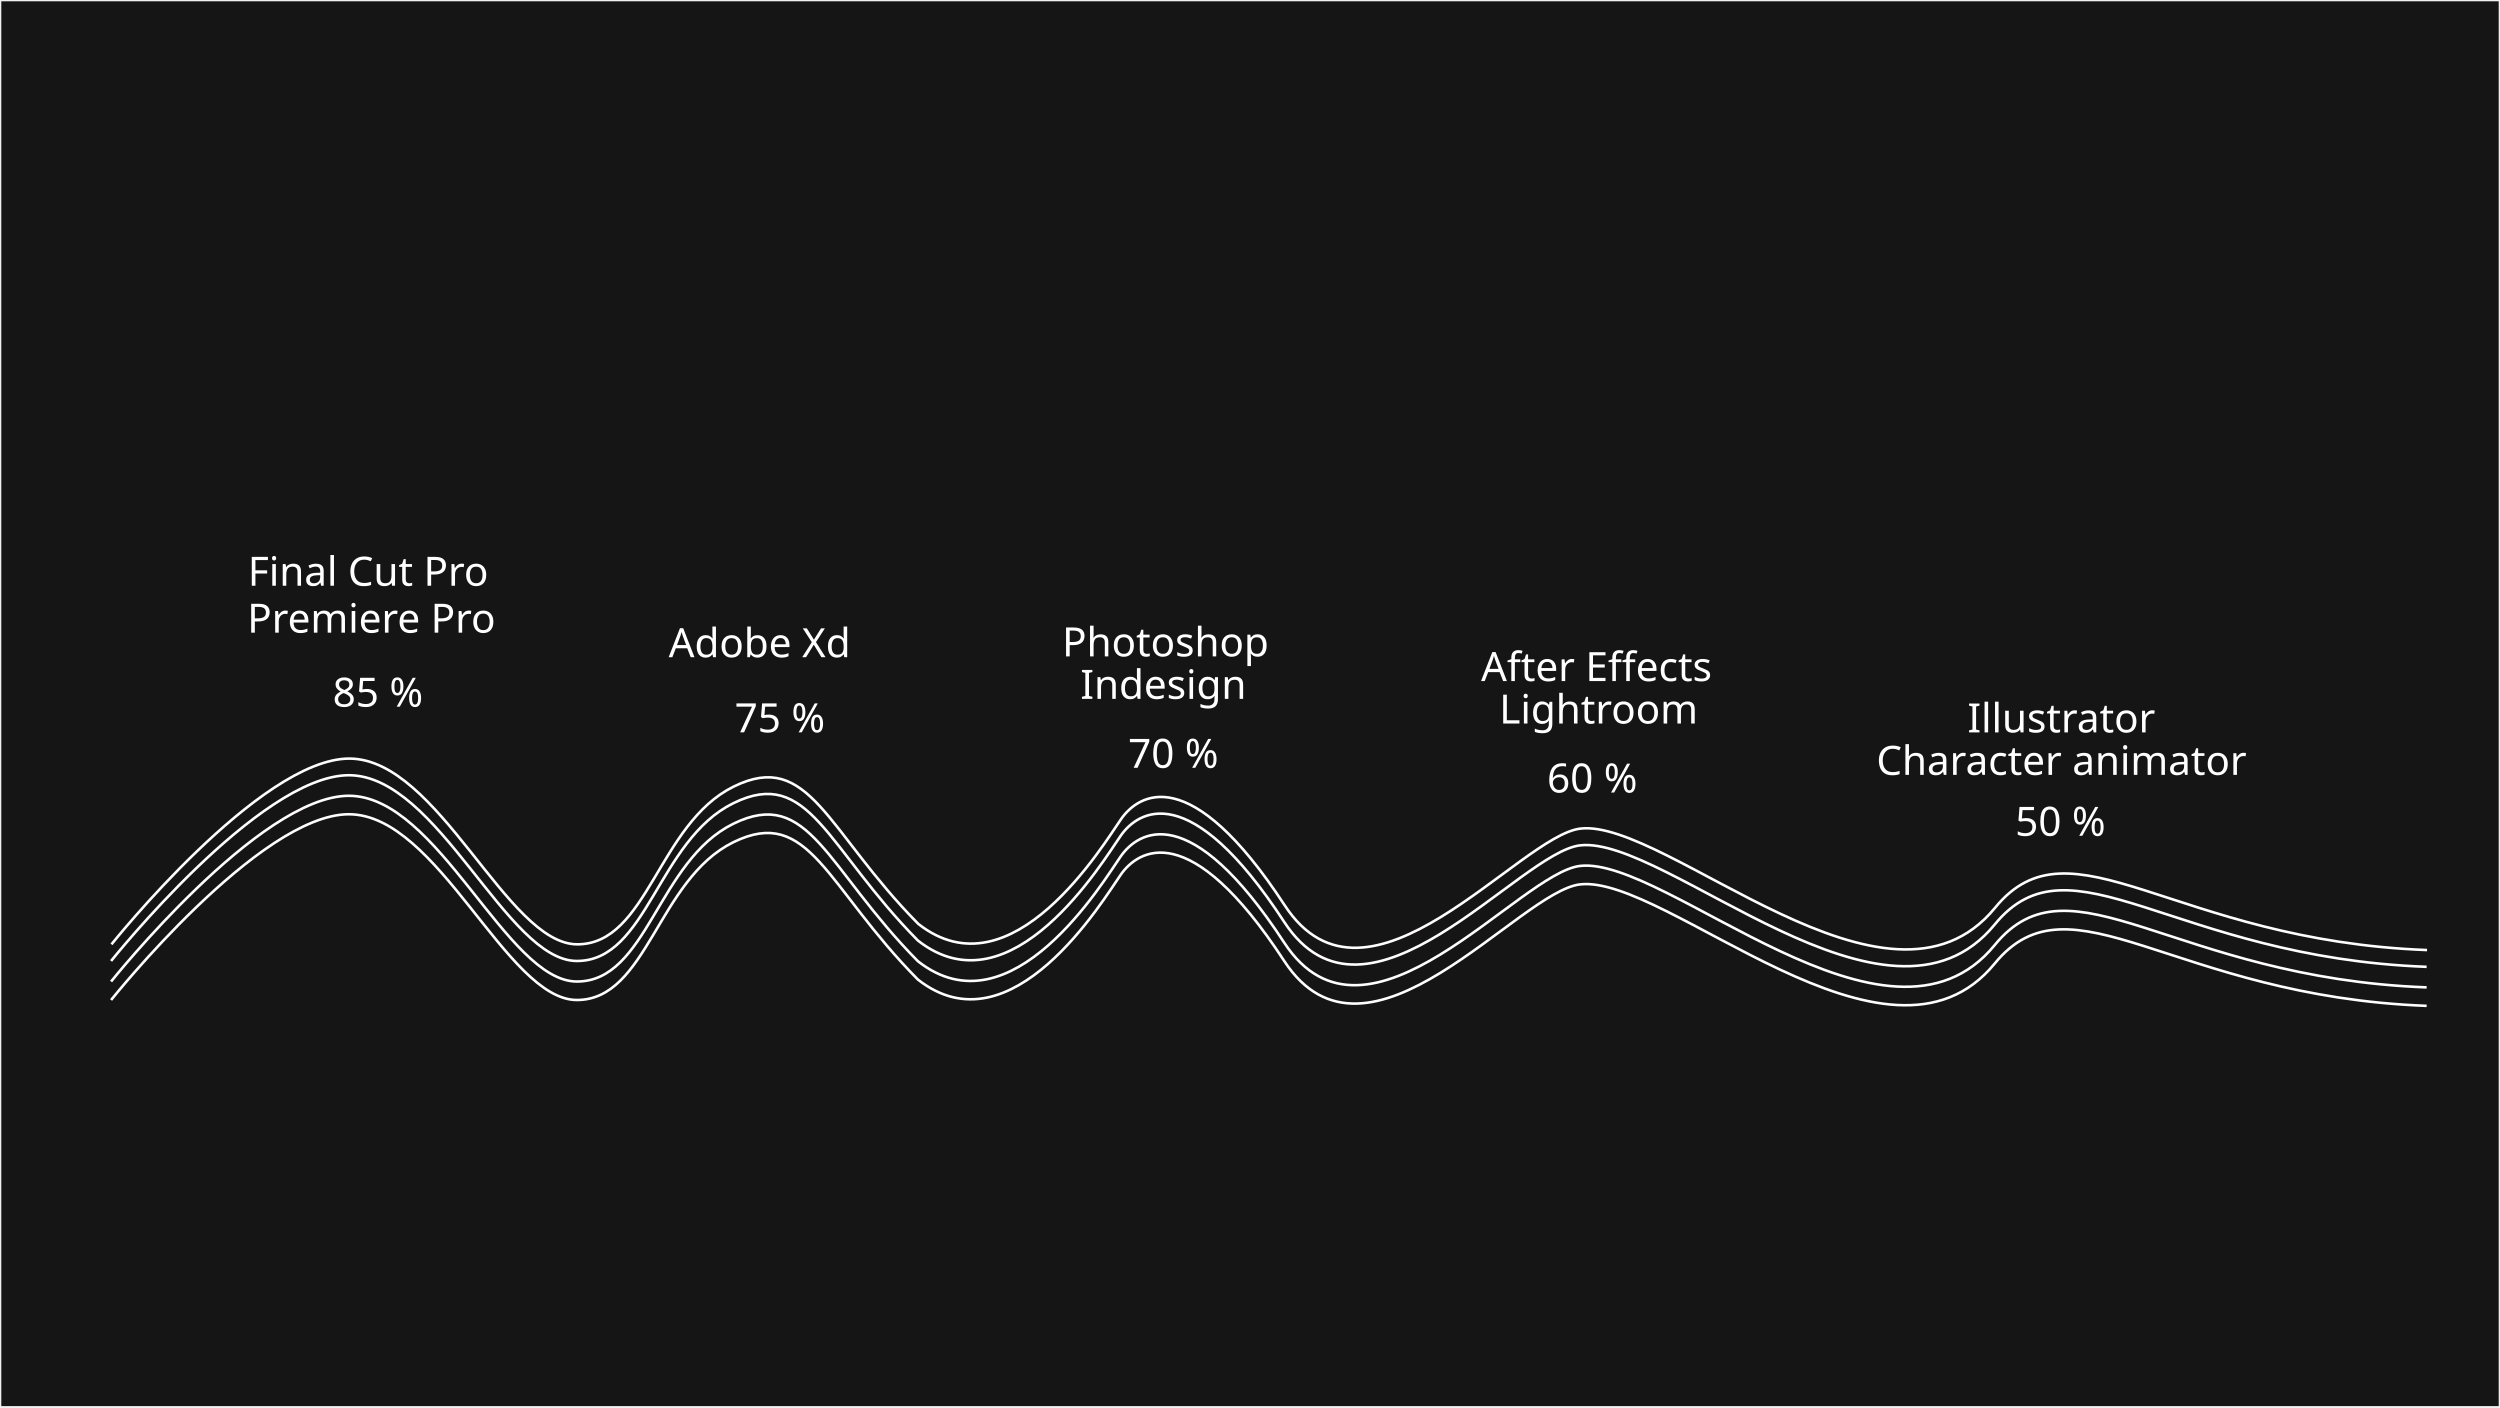
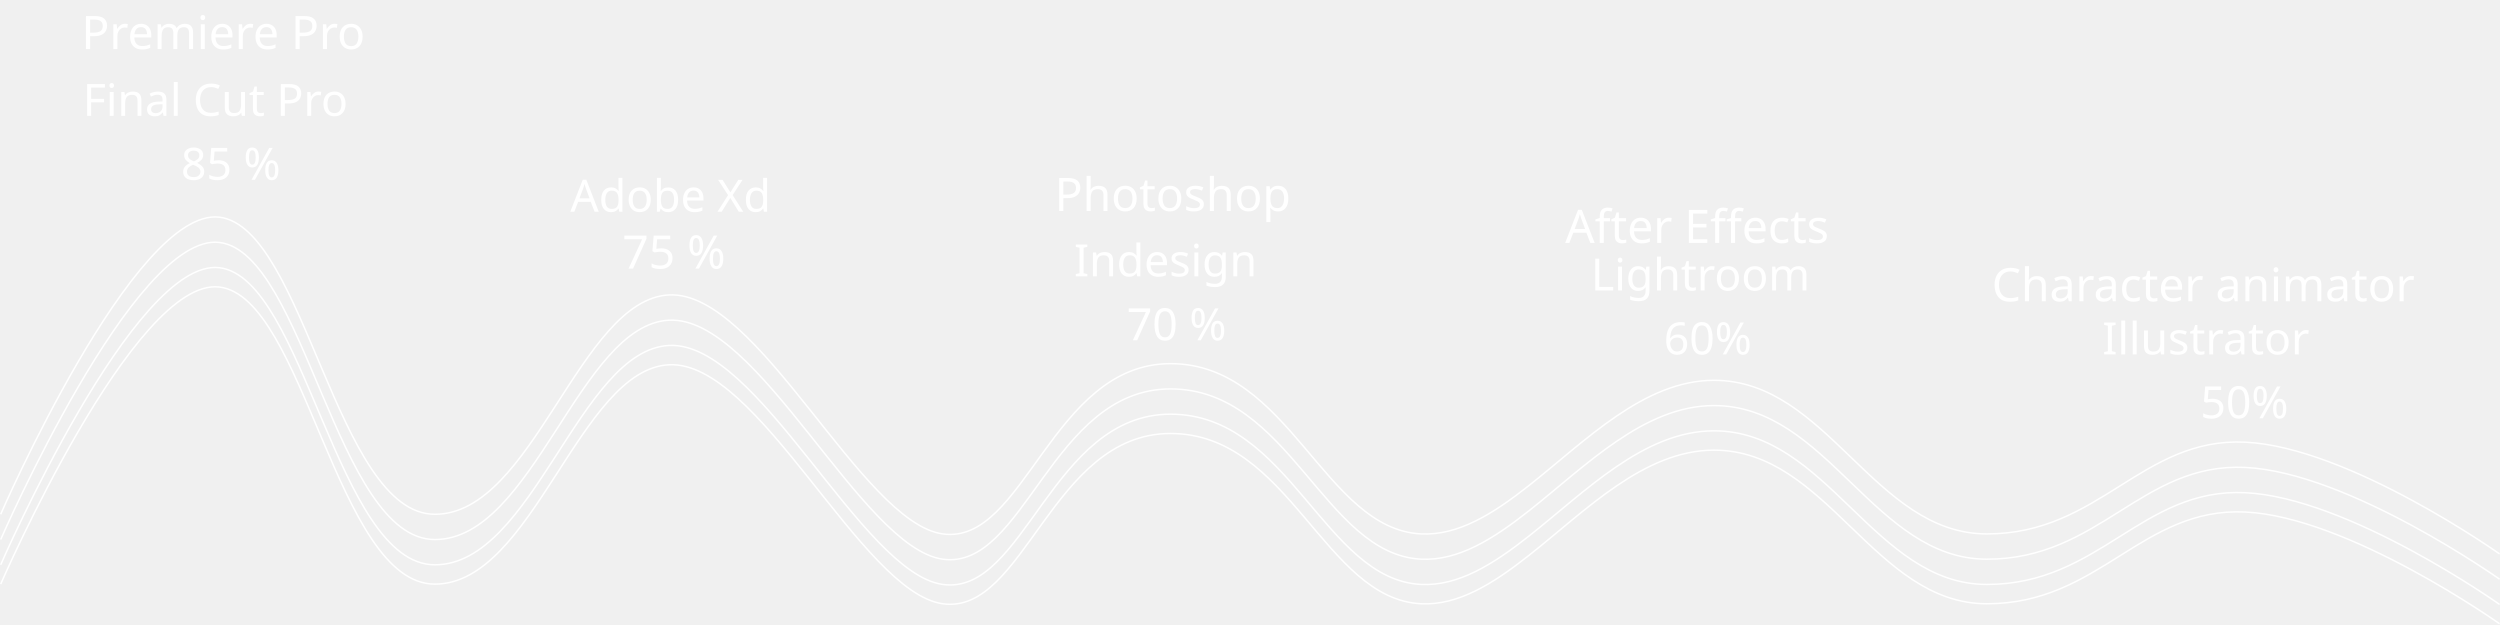
- <svg xmlns="http://www.w3.org/2000/svg" version="1.1" id="Calque_1" x="0px" y="0px" viewBox="0 0 1922 1082" style="enable-background:new 0 0 1922 1082;" xml:space="preserve">
-   <style type="text/css">
- 	.st0{fill:#151515;}
- 	.st1{fill:none;stroke:#FFFDFD;stroke-width:2;stroke-miterlimit:10;}
- 	.st2{fill:#FFFFFF;}
- 	.st3{font-family:'Poppins-Medium';}
- 	.st4{font-size:31.09px;}
- 	.st5{font-family:'Poppins-Light';}
- </style>
-   <rect x="1" y="1" class="st0" width="1920" height="1080" />
-   <path class="st1" d="M85.4,768.8c0,0,114-142.8,182.8-142.8s121.1,142.8,175.3,142.8s62-92.6,120.3-121.3s71.2,34.1,141.9,105.6  c72,56.5,142.7-61.7,155.9-80.6s52.8-45.3,125.7,66.3c63.9,97.7,180.5-53.7,227.6-58.9c66.2-7.3,236.4,161.4,318.6,60.9  c58.7-71.8,137.4,25.3,332.1,32.5" />
-   <path class="st1" d="M85.4,754.6c0,0,114-142.8,182.8-142.8s121.1,142.8,175.3,142.8s62-92.6,120.3-121.3s71.2,34.1,141.9,105.7  c71.9,56.5,142.7-61.7,155.9-80.6s52.8-45.3,125.7,66.3c63.8,97.6,180.6-53.7,227.6-59c66.2-7.3,236.4,161.4,318.6,60.9  c58.7-71.9,137.4,25.3,332.1,32.5" />
-   <path class="st1" d="M85.4,738.8c0,0,114-142.8,182.8-142.8s121.1,142.8,175.3,142.8s62-92.6,120.3-121.3s71.3,34.1,141.9,105.6  c72,56.5,142.7-61.7,155.9-80.6s52.8-45.3,125.7,66.3c63.8,97.7,180.6-53.7,227.6-58.9c66.2-7.3,236.4,161.4,318.6,60.9  c58.7-71.9,137.4,25.3,332.1,32.5" />
-   <path class="st1" d="M85.7,726c0,0,114-142.8,182.8-142.8S389.6,726,443.8,726s62-92.6,120.3-121.3s71.2,34.1,141.9,105.6  c72,56.5,142.7-61.7,155.9-80.6s52.8-45.3,125.7,66.2c63.8,97.7,180.6-53.7,227.6-58.9c66.2-7.3,236.4,161.4,318.6,60.9  c58.7-71.9,137.4,25.3,332.1,32.5" />
-   <text transform="matrix(1 0 0 1 190.56 450.33)" class="st2 st3 st4">Final Cut Pro</text>
-   <text transform="matrix(1 0 0 1 190.11 486.4)" class="st2 st3 st4">Premiere Pro</text>
-   <text transform="matrix(1 0 0 1 255.76 543.29)" class="st2 st5 st4">85 %</text>
-   <text transform="matrix(1 0 0 1 514.07 505.28)" class="st2 st3 st4">Adobe Xd</text>
-   <text transform="matrix(1 0 0 1 564.8 563)" class="st2 st5 st4">75 %</text>
-   <text transform="matrix(1 0 0 1 816.57 504.62)" class="st2 st3 st4">Photoshop</text>
-   <text transform="matrix(1 0 0 1 830.56 537.27)" class="st2 st3 st4">Indesign</text>
-   <text transform="matrix(1 0 0 1 867.3 590.31)" class="st2 st5 st4">70 %</text>
-   <text transform="matrix(1 0 0 1 1138.64 523.59)" class="st2 st3 st4">After Effects</text>
-   <text transform="matrix(1 0 0 1 1152.64 556.24)" class="st2 st3 st4">Lightroom</text>
-   <text transform="matrix(1 0 0 1 1189.37 609.29)" class="st2 st5 st4">60 %</text>
-   <text transform="matrix(1 0 0 1 1512.56 563.08)" class="st2 st3 st4">Illustrator</text>
-   <text transform="matrix(1 0 0 1 1442.6 595.73)" class="st2 st3 st4">Character animator</text>
-   <text transform="matrix(1 0 0 1 1549.29 642.56)" class="st2 st5 st4">50 %</text>
+ <svg xmlns="http://www.w3.org/2000/svg" width="1682.385" height="420.185" viewBox="0 0 1682.385 420.185">
+   <g id="Vagues" transform="translate(-88.366 -2442.744)">
+     <path id="Tracé_2" data-name="Tracé 2" d="M98.824,2885.832s89.84-206.826,147.164-199.93,78.941,199.93,145.057,199.93,97.249-144.583,157.554-147.609,129.2,153.1,184.173,160.829S806.012,2784.47,886.1,2784.47s103.317,111.487,168.7,114.582c24.975,1.182,48.478-13.623,72.4-32.494,38.3-30.217,77.45-70.88,124.656-70.88,76.385,0,107.7,103.375,183.607,103.375s104.079-65.005,173.82-61.746,171.18,75.214,171.18,75.214" transform="translate(-10 -50)" fill="none" stroke="#fff" stroke-width="1" />
+     <path id="Tracé_3" data-name="Tracé 3" d="M98.824,2885.832s89.84-206.826,147.164-199.93,78.941,199.93,145.057,199.93,97.249-144.583,157.554-147.609,129.2,153.1,184.173,160.829S806.012,2784.47,886.1,2784.47s103.317,111.487,168.7,114.582c24.975,1.182,48.478-13.623,72.4-32.494,38.3-30.217,77.45-70.88,124.656-70.88,76.385,0,107.7,103.375,183.607,103.375s104.079-65.005,173.82-61.746,171.18,75.214,171.18,75.214" transform="translate(-10 -63)" fill="none" stroke="#fff" stroke-width="1" />
+     <path id="Tracé_4" data-name="Tracé 4" d="M98.824,2885.832s89.84-206.826,147.164-199.93,78.941,199.93,145.057,199.93,97.249-144.583,157.554-147.609,129.2,153.1,184.173,160.829S806.012,2784.47,886.1,2784.47s103.317,111.487,168.7,114.582c24.975,1.182,48.478-13.623,72.4-32.494,38.3-30.217,77.45-70.88,124.656-70.88,76.385,0,107.7,103.375,183.607,103.375s104.079-65.005,173.82-61.746,171.18,75.214,171.18,75.214" transform="translate(-10 -80)" fill="none" stroke="#fff" stroke-width="1" />
+     <path id="Tracé_5" data-name="Tracé 5" d="M98.824,2885.832s89.84-206.826,147.164-199.93,78.941,199.93,145.057,199.93,97.249-144.583,157.554-147.609,129.2,153.1,184.173,160.829S806.012,2784.47,886.1,2784.47s103.317,111.487,168.7,114.582c24.975,1.182,48.478-13.623,72.4-32.494,38.3-30.217,77.45-70.88,124.656-70.88,76.385,0,107.7,103.375,183.607,103.375s104.079-65.005,173.82-61.746,171.18,75.214,171.18,75.214" transform="translate(-10 -97)" fill="none" stroke="#fff" stroke-width="1" />
+   </g>
+   <g id="Logiciels" transform="translate(-81.22 -2425.52)">
+     <text id="Final_Cut_Pro" data-name="Final Cut Pro" transform="translate(136.945 2471.5)" fill="#fff" font-size="30" font-family="Poppins-Medium, Poppins" font-weight="500">
+       <tspan x="0" y="32">Final Cut Pro</tspan>
+     </text>
+     <text id="_85_" data-name="85 %" transform="translate(203 2514.5)" fill="#fff" font-size="30" font-family="Poppins-ExtraLight, Poppins" font-weight="200">
+       <tspan x="0" y="32">85 %</tspan>
+     </text>
+     <text id="Adobe_Xd" data-name="Adobe Xd" transform="translate(465 2536)" fill="#fff" font-size="30" font-family="Poppins-Medium, Poppins" font-weight="500">
+       <tspan x="0" y="32">Adobe Xd</tspan>
+     </text>
+     <text id="Indesign" transform="translate(804 2579.5)" fill="#fff" font-size="30" font-family="Poppins-Medium, Poppins" font-weight="500">
+       <tspan x="0" y="32">Indesign</tspan>
+     </text>
+     <text id="_70_" data-name="70 %" transform="translate(839.5 2622.5)" fill="#fff" font-size="30" font-family="Poppins-ExtraLight, Poppins" font-weight="200">
+       <tspan x="0" y="32">70 %</tspan>
+     </text>
+     <text id="Lightroom" transform="translate(1151.86 2589)" fill="#fff" font-size="30" font-family="Poppins-Medium, Poppins" font-weight="500">
+       <tspan x="0" y="32">Lightroom</tspan>
+     </text>
+     <text id="_60_" data-name="60%" transform="translate(1200.86 2632)" fill="#fff" font-size="30" font-family="Poppins-ExtraLight, Poppins" font-weight="200">
+       <tspan x="0" y="32">60%</tspan>
+     </text>
+     <text id="Illustrator" transform="translate(1496 2632)" fill="#fff" font-size="30" font-family="Poppins-Medium, Poppins" font-weight="500">
+       <tspan x="0" y="32">Illustrator</tspan>
+     </text>
+     <text id="_50_" data-name="50%" transform="translate(1562 2675)" fill="#fff" font-size="30" font-family="Poppins-ExtraLight, Poppins" font-weight="200">
+       <tspan x="0" y="32">50%</tspan>
+     </text>
+     <text id="_75_" data-name="75 %" transform="translate(500 2606.26)" fill="#fff" font-size="31.09" font-family="Poppins-Light, Poppins" font-weight="300">
+       <tspan x="0" y="0">75 %</tspan>
+     </text>
+     <text id="Photoshop" transform="translate(791 2567.5)" fill="#fff" font-size="31.09" font-family="Poppins-Medium, Poppins" font-weight="500">
+       <tspan x="0" y="0">Photoshop</tspan>
+     </text>
+     <text id="After_Effects" data-name="After Effects" transform="translate(1134.5 2589)" fill="#fff" font-size="31.09" font-family="Poppins-Medium, Poppins" font-weight="500">
+       <tspan x="0" y="0">After Effects</tspan>
+     </text>
+     <text id="Character_animator" data-name="Character animator" transform="translate(1421.6 2628.26)" fill="#fff" font-size="31.09" font-family="Poppins-Medium, Poppins" font-weight="500">
+       <tspan x="0" y="0">Character animator</tspan>
+     </text>
+     <text id="Premiere_Pro" data-name="Premiere Pro" transform="translate(136.055 2458.52)" fill="#fff" font-size="31.09" font-family="Poppins-Medium, Poppins" font-weight="500">
+       <tspan x="0" y="0">Premiere Pro</tspan>
+     </text>
+   </g>
</svg>
